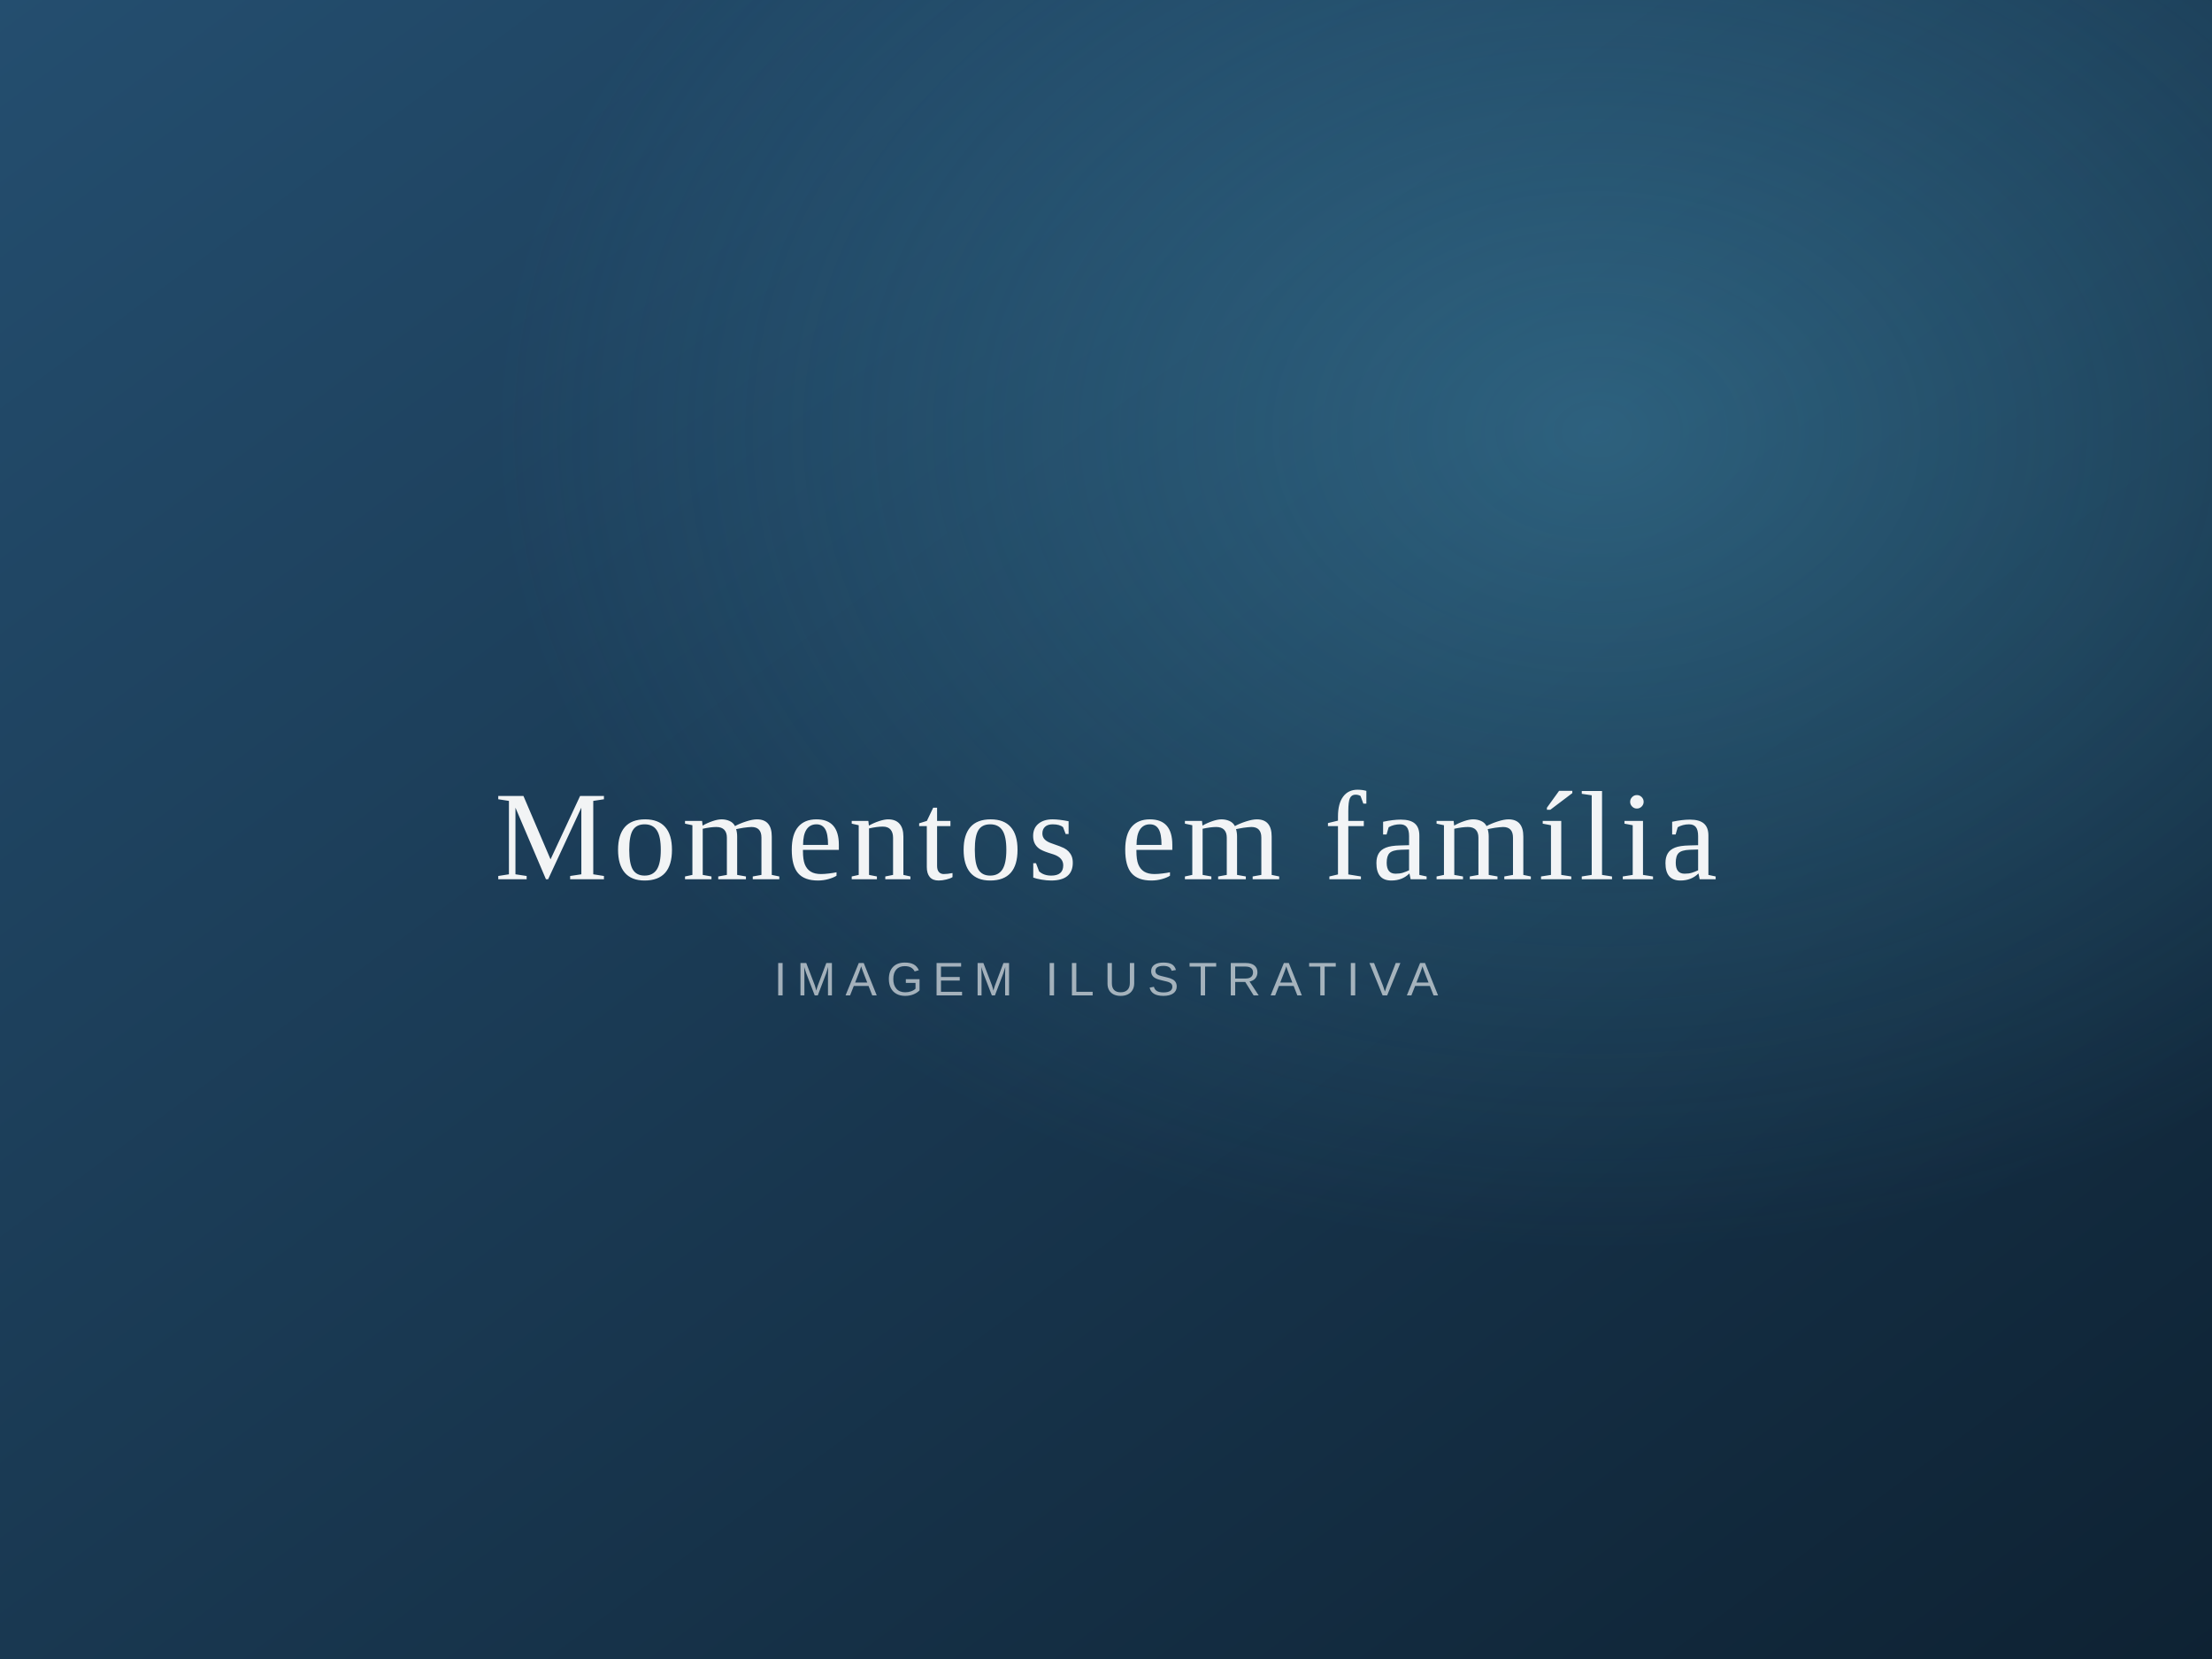
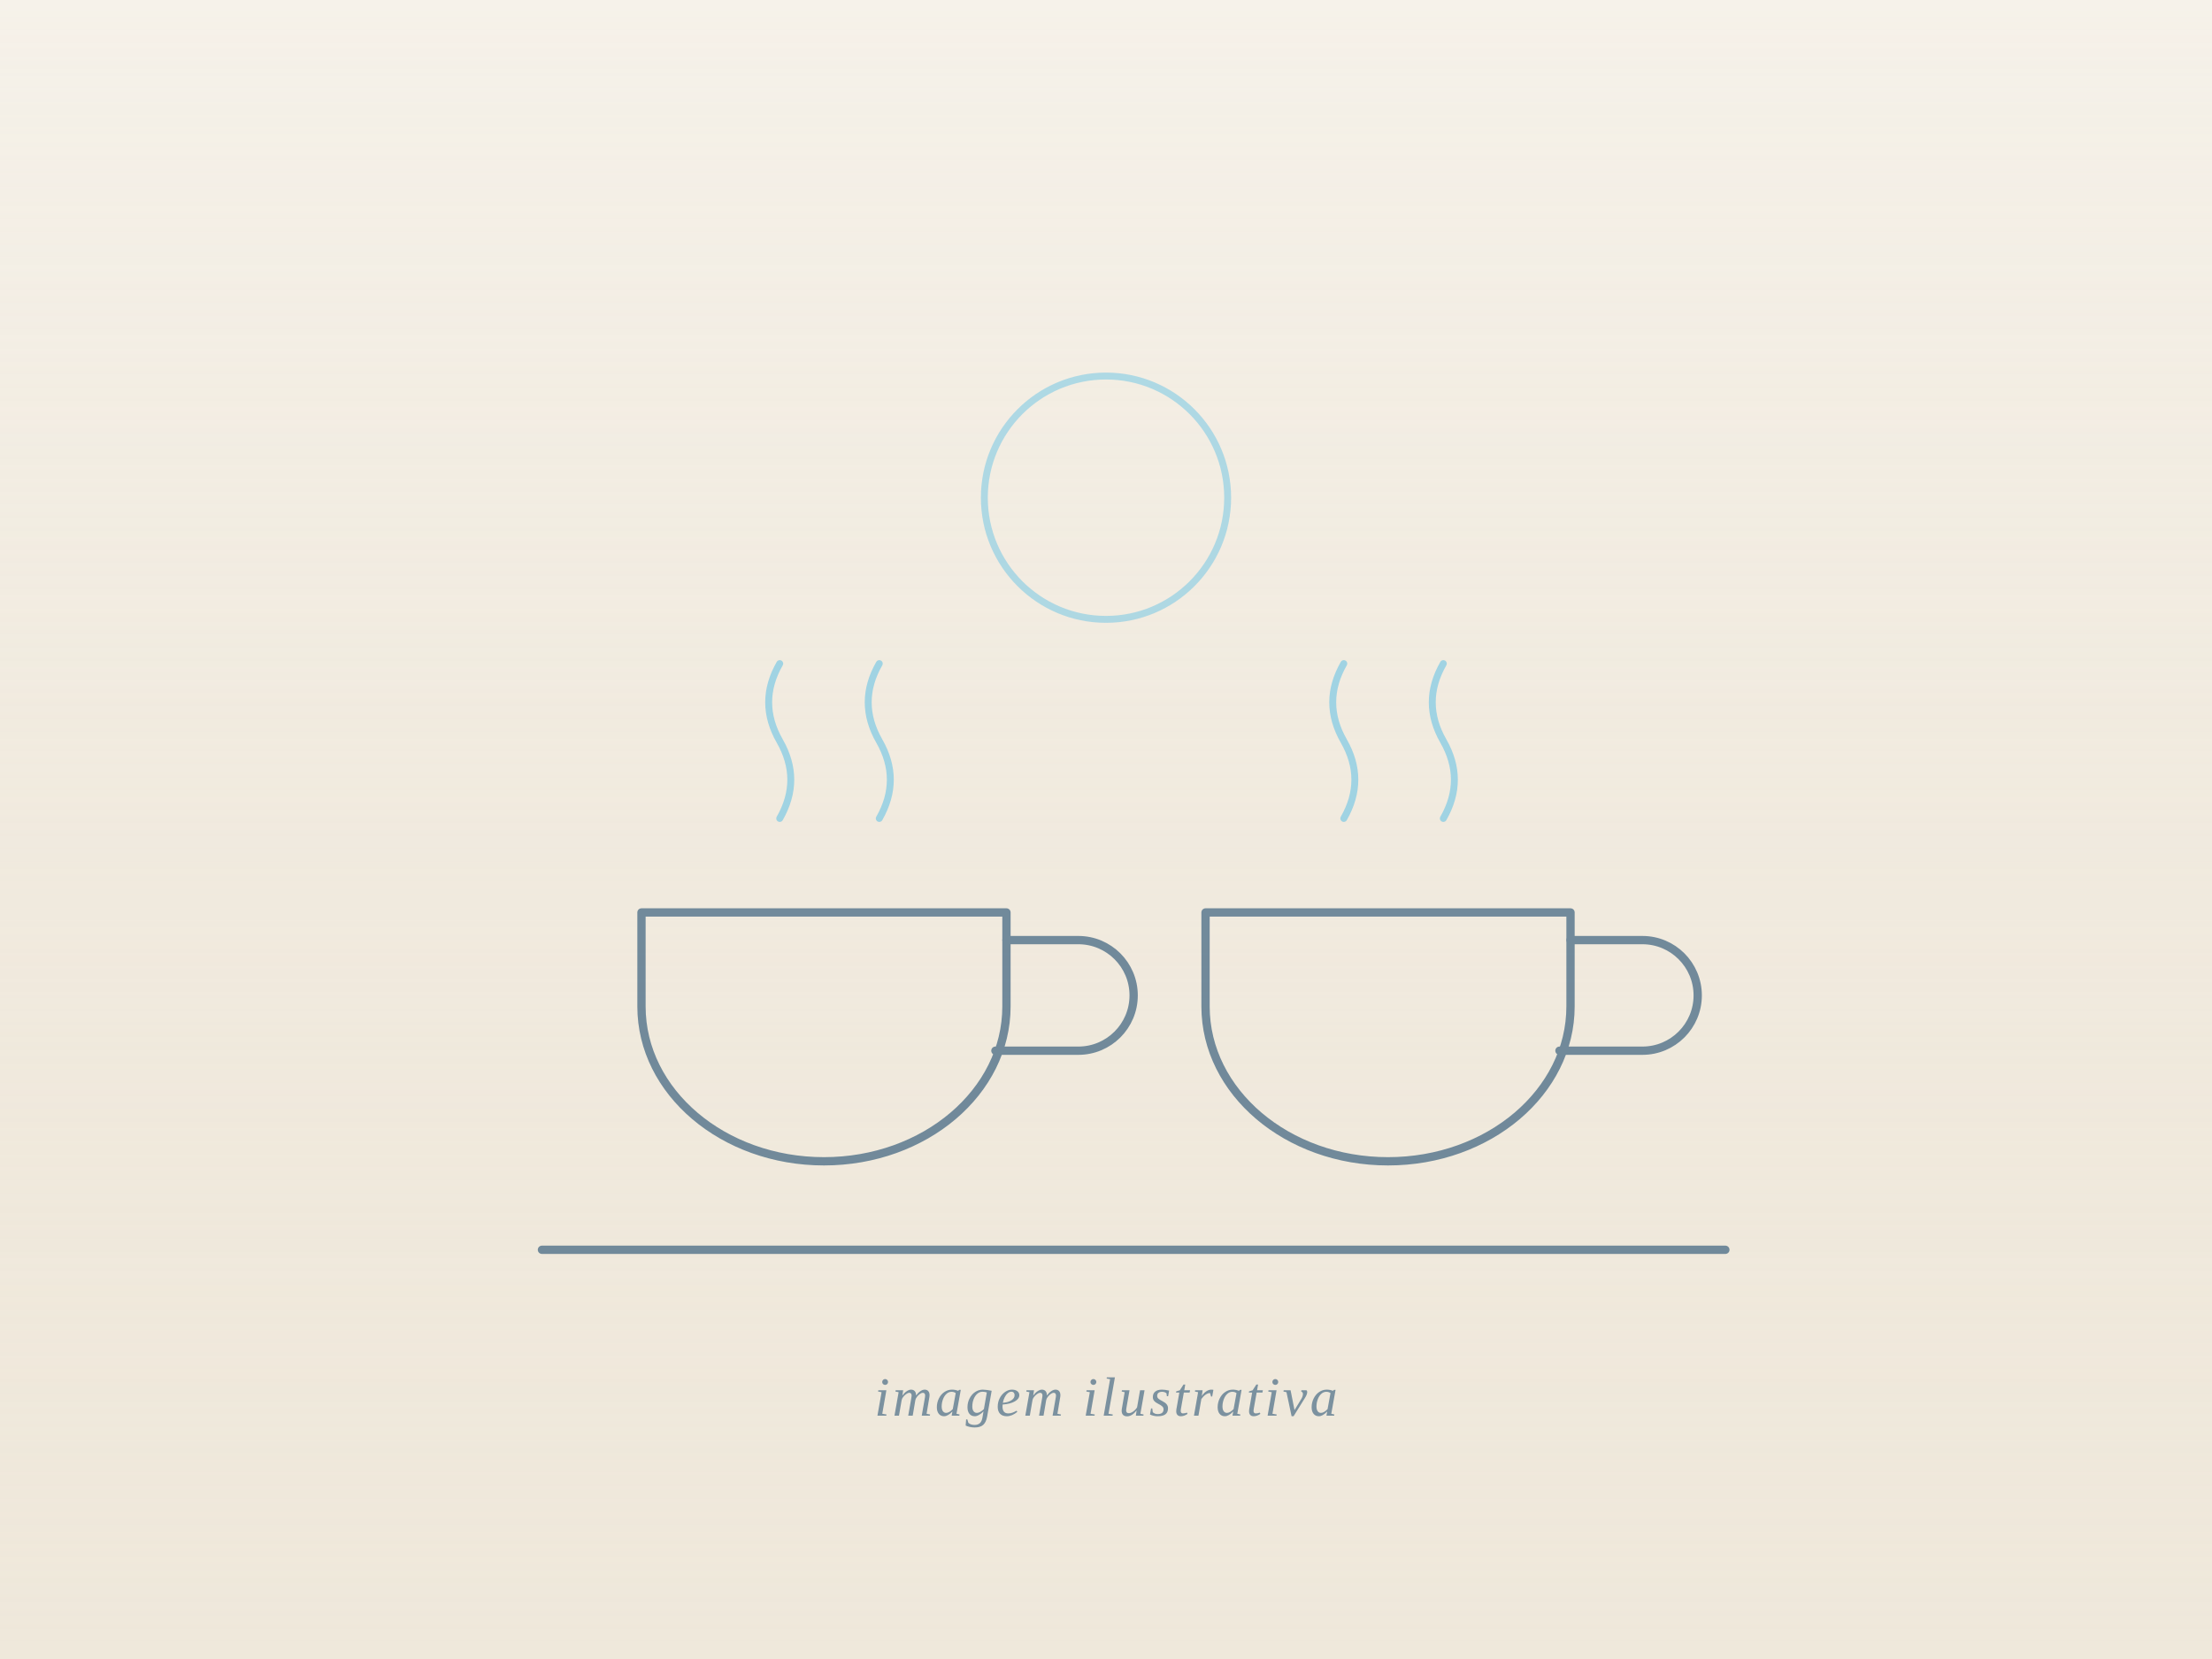
<svg xmlns="http://www.w3.org/2000/svg" viewBox="0 0 800 600" role="img" aria-label="Momentos em família — imagem ilustrativa">
  <defs>
-     <linearGradient id="g" x1="0" y1="0" x2="1" y2="1">
-       <stop offset="0" stop-color="#244E6F" />
-       <stop offset="1" stop-color="#0E2233" />
+     <linearGradient id="w5" x1="0" y1="0" x2="0" y2="1">
+       <stop offset="0" stop-color="#FBF9F5" />
+       <stop offset="1" stop-color="#EFE8DB" stop-opacity="0" />
    </linearGradient>
-     <radialGradient id="glow" cx="0.72" cy="0.26" r="0.9">
-       <stop offset="0" stop-color="#5CBFE5" stop-opacity="0.30" />
-       <stop offset="0.55" stop-color="#5CBFE5" stop-opacity="0" />
-     </radialGradient>
  </defs>
-   <rect width="800" height="600" fill="url(#g)" />
-   <rect width="800" height="600" fill="url(#glow)" />
-   <text x="400" y="318" text-anchor="middle" font-family="Georgia, 'Times New Roman', serif" font-size="46" letter-spacing="2" fill="#ffffff" fill-opacity="0.94">Momentos em família</text>
-   <text x="400" y="360" text-anchor="middle" font-family="Arial, sans-serif" font-size="17" letter-spacing="3.5" fill="#ffffff" fill-opacity="0.6">IMAGEM ILUSTRATIVA</text>
+   <rect width="800" height="600" fill="#EFE8DB" />
+   <rect width="800" height="600" fill="url(#w5)" opacity=".55" />
+   <g stroke="#1C4A6E" stroke-width="3" fill="none" stroke-linecap="round" stroke-linejoin="round" opacity=".6">
+     <path d="M232 330 h132 v34 a66 56 0 0 1 -132 0 z" />
+     <path d="M364 340 h26 a20 20 0 0 1 0 40 h-30" />
+     <path d="M436 330 h132 v34 a66 56 0 0 1 -132 0 z" />
+     <path d="M568 340 h26 a20 20 0 0 1 0 40 h-30" />
+     <path d="M196 452 h428" />
+   </g>
+   <g stroke="#5CBFE5" stroke-width="2.5" fill="none" stroke-linecap="round" opacity=".55">
+     <path d="M282 296 q8 -14 0 -28 q-8 -14 0 -28" />
+     <path d="M318 296 q8 -14 0 -28 q-8 -14 0 -28" />
+     <path d="M486 296 q8 -14 0 -28 q-8 -14 0 -28" />
+     <path d="M522 296 q8 -14 0 -28 q-8 -14 0 -28" />
+   </g>
+   <circle cx="400" cy="180" r="44" fill="none" stroke="#5CBFE5" stroke-width="2.5" opacity=".45" />
+   <text x="400" y="512" text-anchor="middle" font-family="Georgia, 'Times New Roman', serif" font-style="italic" font-size="20" letter-spacing="1" fill="#1C4A6E" fill-opacity=".55">imagem ilustrativa</text>
</svg>
